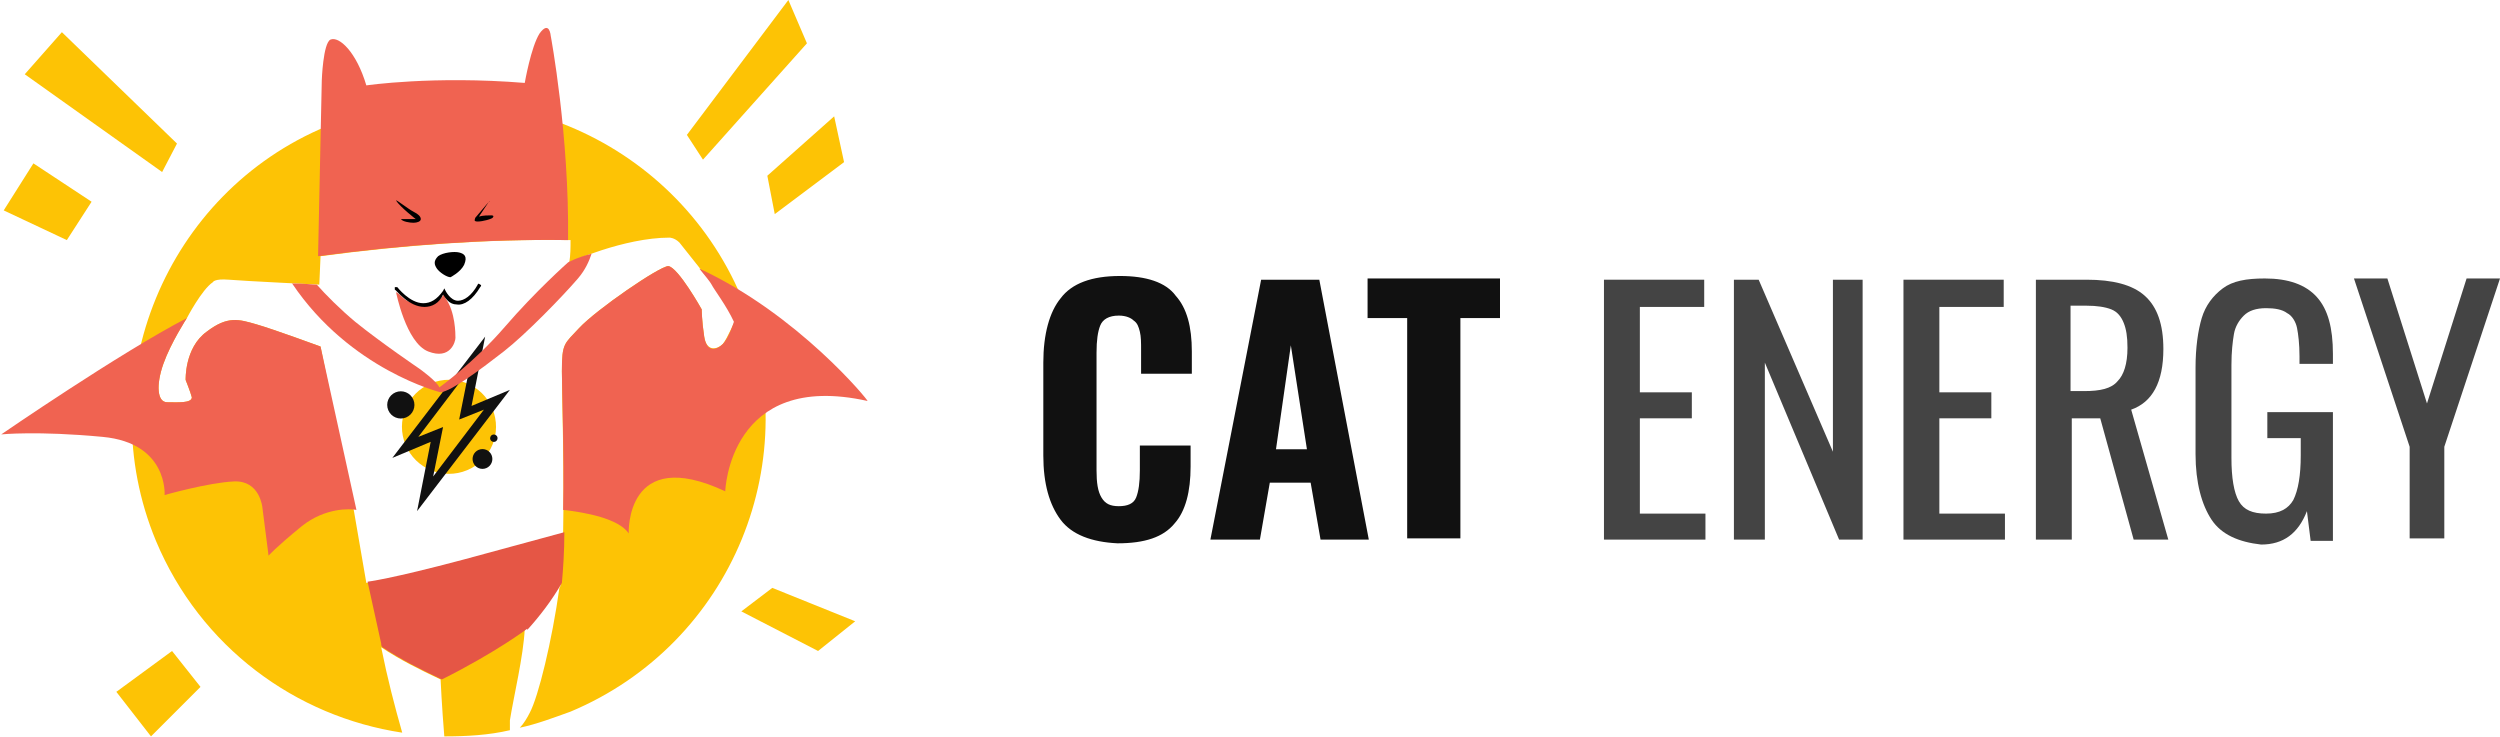
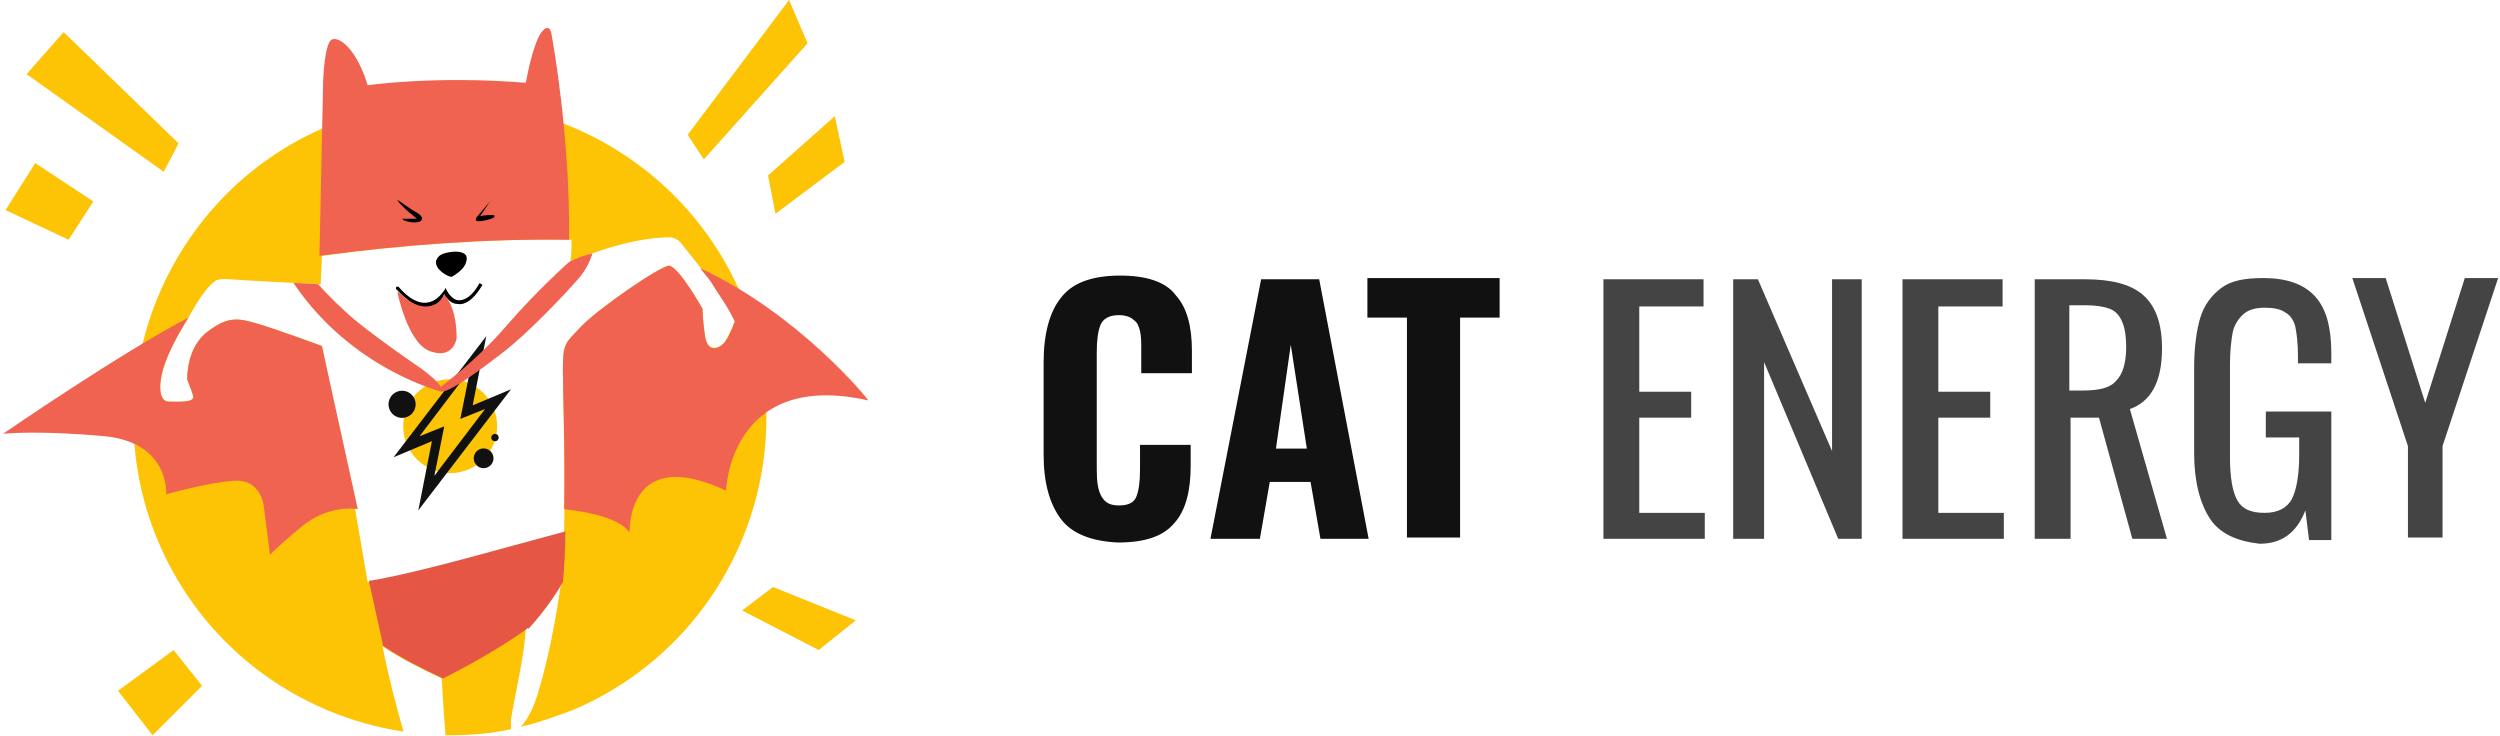
- <svg xmlns="http://www.w3.org/2000/svg" version="1.1" id="Layer_1" x="0px" y="0px" viewBox="0 0 202 59.5" style="enable-background:new 0 0 202 59.5;" xml:space="preserve">
-   <style type="text/css">
-     .st0 {
-       fill: #FDC305;
-     }
-     .st1 {
-       fill: #F06351;
-     }
-     .st2 {
-       fill: #E55645;
-     }
-     .st3 {
-       fill: #111111;
-     }
-     .st4 {
-       fill: #444444;
-     }
-   </style>
-   <path class="st0" d="M59.9,24c-5.5-13-20.5-19.2-33.5-13.8S7.2,30.7,12.6,43.7c3.6,8.6,11.3,14.2,19.9,15.5   c-0.6-2.1-1.2-4.4-1.7-6.9c1.5,1,3.1,1.8,4.8,2.6c0,0,0,0,0,0c0,0,0.1,2.2,0.3,4.6c1.8,0,3.6-0.1,5.3-0.5c0-0.2,0-0.4,0-0.8   c0.3-1.9,1.1-5.2,1.2-7.4c1.1-1.1,2.1-2.3,2.9-3.7c0,0,0,0,0,0c0,0.1,0,0.3-0.1,0.4c-0.6,4.3-1.7,8.8-2.4,10.1   c-0.2,0.4-0.5,0.9-0.8,1.2c1.4-0.3,2.7-0.8,4.1-1.3C59.2,52,65.3,37,59.9,24z M58.4,27.8c-0.4,0.4-1.3,0.7-1.5-0.6S56.7,25,56.7,25   s-1.9-3.4-2.7-3.5c-0.7,0-5.8,3.5-7.2,5c-1.2,1.3-1.4,1.2-1.4,3.5c0,1.7,0.2,8.2,0.1,13.1v0v0c0,0-2.2,0.6-8.1,2.2   c-6,1.6-7.8,1.8-7.8,1.8l-1-5.8c0,0,0,0,0,0c0,0,0,0,0,0c0,0,0,0,0,0c0,0,0,0,0,0c0,0,0,0,0,0c0,0,0,0,0,0L25.9,28   c0,0-3.8-1.4-5.2-1.8c-1.4-0.4-2.3-0.7-4,0.6c-1.8,1.3-1.7,3.9-1.7,3.9s0.4,1,0.5,1.4c0,0.5-1.2,0.4-2,0.4s-0.9-1.4-0.3-3.1   c0.6-1.7,1.9-3.7,1.9-3.7s1.2-2.3,2.1-2.9c0,0,0.1-0.3,1.3-0.2c1.1,0.1,7.3,0.4,7.3,0.4l0.1-2.3c6.7-0.9,13.5-1.4,20.2-1.3   c0,0.6,0,1.2-0.1,1.8c0,0,4.4-2,8.1-2c0,0,0.4,0,0.8,0.4c0.3,0.4,2.4,3,2.7,3.4c0.2,0.4,1.2,1.7,1.8,3C59.3,26,58.8,27.3,58.4,27.8z   " />
-   <path class="st1" d="M56.5,21.7c0.5,0.6,0.9,1.1,1,1.3c0.2,0.4,1.2,1.7,1.8,3c0,0-0.4,1.3-0.9,1.8s-1.3,0.7-1.5-0.6S56.7,25,56.7,25   s-1.9-3.4-2.7-3.5c-0.7,0-5.8,3.5-7.2,5c-1.2,1.3-1.4,1.2-1.4,3.5c0,1.5,0.2,6.6,0.1,11.2c1.8,0.2,4.5,0.7,5.3,1.9   c0,0-0.3-7.2,7.8-3.4c0,0,0.3-9.8,11.5-7.3C70.2,32.4,64.5,25.4,56.5,21.7z" />
-   <path class="st1" d="M45.9,19.4c0.1-8.5-1.4-16.5-1.4-16.5s-0.1-1.3-0.9-0.2c-0.7,1.1-1.2,4-1.2,4C35,6.1,29.6,6.9,29.6,6.9   c-0.8-2.7-2.2-4-2.9-3.7C26.1,3.5,26,6.5,26,6.5l-0.3,14.2C32.4,19.8,39.2,19.3,45.9,19.4z" />
-   <path class="st2" d="M45.4,47.1c0.1-1.1,0.2-2.5,0.2-4.1c0,0-2.2,0.6-8.1,2.2c-6,1.6-7.8,1.8-7.8,1.8l1.1,5c0,0.1,0,0.2,0.1,0.3   c1.5,1,3.1,1.8,4.8,2.6c4.4-2.2,6.9-4.1,6.9-4.1c0,0,0,0,0,0.1C43.6,49.8,44.6,48.5,45.4,47.1z" />
-   <path d="M32,16.2c0-0.1,1,0.7,1.4,0.9c0.4,0.2,0.6,0.4,0.6,0.6c0,0.2-0.3,0.3-0.6,0.3s-0.9-0.1-1-0.3c0,0,0.6,0,0.9,0h0.3   C33.7,17.8,32.3,16.7,32,16.2z" />
-   <path d="M39.5,16.3c0,0-1.1,1.3-1.1,1.3c0,0.1-0.2,0.3,0.2,0.3c0.4,0,1.1-0.2,1.2-0.3c0.1-0.1,0.1-0.2-0.1-0.2c-0.2,0-0.7,0-1,0.1   L39.5,16.3C39.6,16.3,39.6,16.2,39.5,16.3z" />
-   <path d="M36.4,22.4c0,0,0.8-0.4,1.1-1c0.3-0.7,0-0.9-0.4-1s-1.3,0-1.7,0.3c-0.4,0.4-0.3,0.7-0.1,1C35.5,22,36.1,22.4,36.4,22.4z" />
-   <path class="st1" d="M35.9,23.7c0,0-0.2,0.4-0.5,0.6c-0.2,0.2-0.6,0.4-1,0.4c-0.6,0-1.1-0.2-1.5-0.4c-0.2-0.1-0.4-0.3-0.5-0.4   c-0.2-0.2-0.4-0.3-0.4-0.3s0.8,4.1,2.6,4.8c1.8,0.7,2.2-0.8,2.2-1.1c0-0.3,0-2.1-0.8-3.2C36.1,23.6,36,23.8,35.9,23.7z" />
-   <g>
-     <path d="M34.3,24.8C34.3,24.8,34.3,24.8,34.3,24.8c-1.3,0-2.3-1.4-2.4-1.4c0-0.1,0-0.2,0-0.2c0.1,0,0.2,0,0.2,0c0,0,1,1.3,2.1,1.3     c0,0,0,0,0,0c0.6,0,1.1-0.3,1.6-1l0.1-0.2l0.1,0.2c0,0,0.4,0.8,1,0.8c0.5,0,1.1-0.4,1.6-1.3c0-0.1,0.1-0.1,0.2,0     c0.1,0,0.1,0.1,0,0.2c-0.6,1-1.3,1.5-1.9,1.4c-0.6,0-0.9-0.5-1.1-0.8C35.5,24.5,34.9,24.8,34.3,24.8z" />
-   </g>
-   <ellipse transform="matrix(0.9227 -0.3855 0.3855 0.9227 -10.5155 16.6462)" class="st0" cx="36.3" cy="34.5" rx="3.8" ry="3.8" />
-   <path class="st3" d="M41.2,31.5l-3.1,1.3l1.1-5.6l-7.5,9.8l3.1-1.3l-1.1,5.6L41.2,31.5z M33.8,35.3l4.1-5.4l-0.8,4l2-0.8L35,38.5   l0.8-4L33.8,35.3z" />
-   <ellipse transform="matrix(0.9227 -0.3855 0.3855 0.9227 -10.1149 15.0347)" class="st3" cx="32.4" cy="32.7" rx="1.1" ry="1.1" />
-   <ellipse transform="matrix(0.9227 -0.3855 0.3855 0.9227 -11.304 17.8881)" class="st3" cx="39" cy="37.1" rx="0.8" ry="0.8" />
-   <ellipse transform="matrix(0.9227 -0.3855 0.3855 0.9227 -10.5603 18.1253)" class="st3" cx="39.9" cy="35.4" rx="0.3" ry="0.3" />
-   <path class="st1" d="M45.9,21.2c0,0-2.6,2.3-5.1,5.2s-5.3,4.9-5.3,4.9c-0.2-0.5-1.6-1.5-1.6-1.5s-3.1-2.1-5.2-3.8   c-1.2-1-2.4-2.2-3.1-3c-0.3,0-1.1-0.1-2-0.1c4.7,7,12,8.8,12,8.8c0.9-0.1,3.3-1.9,5.1-3.3c1.8-1.4,4.8-4.5,6-5.9   c0.6-0.7,0.9-1.4,1.1-2C46.6,20.8,45.9,21.2,45.9,21.2z" />
-   <polygon class="st0" points="65.2,3.5 56.8,12.9 55.5,10.9 63.7,0 " />
-   <polygon class="st0" points="62.6,17.3 68.2,13.1 67.4,9.4 62,14.2 " />
-   <polygon class="st0" points="59.9,49.4 66.1,52.6 69.1,50.2 62.4,47.5 " />
-   <polygon class="st0" points="2,6 5,2.6 14.3,11.6 13.1,13.9 " />
-   <polygon class="st0" points="7.4,16.3 2.7,13.2 0.3,17 5.4,19.4 " />
-   <polygon class="st0" points="13.9,52.6 9.4,55.9 12.2,59.5 16.2,55.5 " />
-   <path class="st1" d="M25.9,28c0,0-3.8-1.4-5.2-1.8c-1.4-0.4-2.3-0.7-4,0.6c-1.8,1.3-1.7,3.9-1.7,3.9s0.4,1,0.5,1.4   c0,0.5-1.2,0.4-2,0.4s-0.9-1.4-0.3-3.1c0.6-1.7,1.9-3.7,1.9-3.7c-5.4,2.8-15,9.4-15,9.4s2.9-0.3,8.2,0.2c5.3,0.5,5,4.7,5,4.7   s3.5-1,5.6-1.1c2.1-0.1,2.3,2.1,2.3,2.1l0.5,3.9c0,0,0.5-0.6,2.7-2.4c1.9-1.5,3.9-1.4,4.4-1.3c0,0,0,0,0,0L25.9,28z" />
-   <g>
-     <path class="st3" d="M85.7,42c-0.9-1.2-1.4-2.9-1.4-5.2v-7.5c0-2.3,0.5-4.1,1.4-5.2c0.9-1.2,2.5-1.8,4.8-1.8c2.1,0,3.7,0.5,4.5,1.6     c0.9,1,1.3,2.5,1.3,4.5v1.8h-4.1v-1.9c0-0.6,0-1.1-0.1-1.5c-0.1-0.4-0.2-0.7-0.5-0.9c-0.2-0.2-0.6-0.4-1.2-0.4     c-0.8,0-1.3,0.3-1.5,0.8c-0.2,0.5-0.3,1.2-0.3,2.2v9.5c0,1,0.1,1.7,0.4,2.2c0.3,0.5,0.7,0.7,1.4,0.7c0.7,0,1.2-0.2,1.4-0.7     c0.2-0.5,0.3-1.2,0.3-2.2v-2h4.1v1.7c0,2-0.4,3.6-1.3,4.6c-0.9,1.1-2.4,1.6-4.6,1.6C88.2,43.8,86.6,43.2,85.7,42z" />
-     <path class="st3" d="M101.9,22.6h4.7l4,21h-3.9l-0.8-4.6h-3.3l-0.8,4.6h-4L101.9,22.6z M105.6,36.3l-1.3-8.4l-1.2,8.4H105.6z" />
-     <path class="st3" d="M113.7,25.7h-3.2v-3.2h10.7v3.2H118v17.8h-4.3V25.7z" />
-     <path class="st4" d="M129.6,22.6h8.1v2.2h-5.2v6.9h4.2v2.1h-4.2v7.7h5.3v2.1h-8.2V22.6z" />
-     <path class="st4" d="M140.1,22.6h2l6,13.9V22.6h2.4v21h-1.9l-6-14.3v14.3h-2.5V22.6z" />
-     <path class="st4" d="M153.8,22.6h8.1v2.2h-5.2v6.9h4.2v2.1h-4.2v7.7h5.3v2.1h-8.2V22.6z" />
-     <path class="st4" d="M164.4,22.6h4.2c2.1,0,3.7,0.4,4.7,1.3c1,0.9,1.5,2.3,1.5,4.3c0,2.7-0.9,4.3-2.6,4.9l3,10.5h-2.8l-2.7-9.8     h-2.3v9.8h-2.9V22.6z M168.4,31.6c1.3,0,2.2-0.2,2.7-0.8c0.5-0.5,0.8-1.4,0.8-2.7c0-0.9-0.1-1.5-0.3-2c-0.2-0.5-0.5-0.9-1-1.1     c-0.5-0.2-1.2-0.3-2-0.3h-1.3v6.9H168.4z" />
-     <path class="st4" d="M178.7,42c-0.8-1.2-1.3-3-1.3-5.3v-7c0-1.6,0.2-3,0.5-4c0.3-1,0.9-1.8,1.7-2.4c0.8-0.6,1.9-0.8,3.4-0.8     c1.9,0,3.3,0.5,4.2,1.5c0.9,1,1.3,2.5,1.3,4.6v0.8h-2.7v-0.6c0-1-0.1-1.8-0.2-2.3c-0.1-0.5-0.4-1-0.8-1.2c-0.4-0.3-1-0.4-1.7-0.4     c-0.8,0-1.4,0.2-1.8,0.6c-0.4,0.4-0.7,0.9-0.8,1.5c-0.1,0.6-0.2,1.4-0.2,2.5V37c0,1.6,0.2,2.8,0.6,3.5c0.4,0.7,1.1,1,2.2,1     c1.1,0,1.8-0.4,2.2-1.1c0.4-0.8,0.6-2,0.6-3.6v-1.4h-2.7v-2.1h5.3v10.4h-1.8l-0.3-2.4c-0.7,1.8-1.9,2.7-3.7,2.7     C180.9,43.8,179.5,43.2,178.7,42z" />
-     <path class="st4" d="M194.7,36.1l-4.5-13.6h2.7l3.2,10.1l3.2-10.1h2.7l-4.5,13.6v7.4h-2.8V36.1z" />
-   </g>
+ <svg xmlns="http://www.w3.org/2000/svg" version="1.1" id="Layer_1" x="0" y="0" width="204" height="60" viewBox="0 0 202 59.5" xml:space="preserve">
+   <style>.st0{fill:#fdc305}.st1{fill:#f06351}.st3{fill:#111}.st4{fill:#444}</style>
+   <path class="st0" d="M59.9 24C54.4 11 39.4 4.8 26.4 10.2S7.2 30.7 12.6 43.7c3.6 8.6 11.3 14.2 19.9 15.5-.6-2.1-1.2-4.4-1.7-6.9 1.5 1 3.1 1.8 4.8 2.6 0 0 .1 2.2.3 4.6 1.8 0 3.6-.1 5.3-.5v-.8c.3-1.9 1.1-5.2 1.2-7.4 1.1-1.1 2.1-2.3 2.9-3.7 0 .1 0 .3-.1.4-.6 4.3-1.7 8.8-2.4 10.1-.2.4-.5.9-.8 1.2 1.4-.3 2.7-.8 4.1-1.3C59.2 52 65.3 37 59.9 24zm-1.5 3.8c-.4.4-1.3.7-1.5-.6s-.2-2.2-.2-2.2-1.9-3.4-2.7-3.5c-.7 0-5.8 3.5-7.2 5-1.2 1.3-1.4 1.2-1.4 3.5 0 1.7.2 8.2.1 13.1 0 0-2.2.6-8.1 2.2-6 1.6-7.8 1.8-7.8 1.8l-1-5.8L25.9 28s-3.8-1.4-5.2-1.8c-1.4-.4-2.3-.7-4 .6-1.8 1.3-1.7 3.9-1.7 3.9s.4 1 .5 1.4c0 .5-1.2.4-2 .4s-.9-1.4-.3-3.1c.6-1.7 1.9-3.7 1.9-3.7s1.2-2.3 2.1-2.9c0 0 .1-.3 1.3-.2 1.1.1 7.3.4 7.3.4l.1-2.3c6.7-.9 13.5-1.4 20.2-1.3 0 .6 0 1.2-.1 1.8 0 0 4.4-2 8.1-2 0 0 .4 0 .8.4.3.4 2.4 3 2.7 3.4.2.4 1.2 1.7 1.8 3-.1 0-.6 1.3-1 1.8z" />
+   <path class="st1" d="M56.5 21.7c.5.6.9 1.1 1 1.3.2.4 1.2 1.7 1.8 3 0 0-.4 1.3-.9 1.8s-1.3.7-1.5-.6-.2-2.2-.2-2.2-1.9-3.4-2.7-3.5c-.7 0-5.8 3.5-7.2 5-1.2 1.3-1.4 1.2-1.4 3.5 0 1.5.2 6.6.1 11.2 1.8.2 4.5.7 5.3 1.9 0 0-.3-7.2 7.8-3.4 0 0 .3-9.8 11.5-7.3.1 0-5.6-7-13.6-10.7zM45.9 19.4c.1-8.5-1.4-16.5-1.4-16.5s-.1-1.3-.9-.2c-.7 1.1-1.2 4-1.2 4-7.4-.6-12.8.2-12.8.2-.8-2.7-2.2-4-2.9-3.7-.6.3-.7 3.3-.7 3.3l-.3 14.2c6.7-.9 13.5-1.4 20.2-1.3z" />
+   <path d="M45.4 47.1c.1-1.1.2-2.5.2-4.1 0 0-2.2.6-8.1 2.2-6 1.6-7.8 1.8-7.8 1.8l1.1 5c0 .1 0 .2.1.3 1.5 1 3.1 1.8 4.8 2.6 4.4-2.2 6.9-4.1 6.9-4.1v.1c1-1.1 2-2.4 2.8-3.8z" fill="#e55645" />
+   <path d="M32 16.2c0-.1 1 .7 1.4.9.4.2.6.4.6.6 0 .2-.3.3-.6.3s-.9-.1-1-.3h1.2c.1.1-1.3-1-1.6-1.5zM39.5 16.3l-1.1 1.3c0 .1-.2.3.2.3s1.1-.2 1.2-.3c.1-.1.1-.2-.1-.2s-.7 0-1 .1l.8-1.2c.1 0 .1-.1 0 0zM36.4 22.4s.8-.4 1.1-1c.3-.7 0-.9-.4-1s-1.3 0-1.7.3c-.4.4-.3.7-.1 1 .2.3.8.7 1.1.7z" />
+   <path class="st1" d="M35.9 23.7s-.2.4-.5.6c-.2.2-.6.4-1 .4-.6 0-1.1-.2-1.5-.4-.2-.1-.4-.3-.5-.4-.2-.2-.4-.3-.4-.3s.8 4.1 2.6 4.8c1.8.7 2.2-.8 2.2-1.1 0-.3 0-2.1-.8-3.2.1-.5 0-.3-.1-.4z" />
+   <path d="M34.3 24.8c-1.3 0-2.3-1.4-2.4-1.4v-.2h.2s1 1.3 2.1 1.3c.6 0 1.1-.3 1.6-1l.1-.2.1.2s.4.8 1 .8c.5 0 1.1-.4 1.6-1.3 0-.1.1-.1.2 0 .1 0 .1.1 0 .2-.6 1-1.3 1.5-1.9 1.4-.6 0-.9-.5-1.1-.8-.3.7-.9 1-1.5 1z" />
+   <circle transform="rotate(-22.676 36.253 34.547)" class="st0" cx="36.3" cy="34.5" r="3.8" />
+   <path class="st3" d="M41.2 31.5l-3.1 1.3 1.1-5.6-7.5 9.8 3.1-1.3-1.1 5.6 7.5-9.8zm-7.4 3.8l4.1-5.4-.8 4 2-.8-4.1 5.4.8-4-2 .8z" />
+   <circle transform="rotate(-22.676 32.435 32.742)" class="st3" cx="32.4" cy="32.7" r="1.1" />
+   <circle transform="rotate(-22.676 38.956 37.134)" class="st3" cx="39" cy="37.1" r=".8" />
+   <circle transform="rotate(-22.676 39.92 35.398)" class="st3" cx="39.9" cy="35.4" r=".3" />
+   <path class="st1" d="M45.9 21.2s-2.6 2.3-5.1 5.2-5.3 4.9-5.3 4.9c-.2-.5-1.6-1.5-1.6-1.5s-3.1-2.1-5.2-3.8c-1.2-1-2.4-2.2-3.1-3-.3 0-1.1-.1-2-.1 4.7 7 12 8.8 12 8.8.9-.1 3.3-1.9 5.1-3.3 1.8-1.4 4.8-4.5 6-5.9.6-.7.9-1.4 1.1-2-1.2.3-1.9.7-1.9.7z" />
+   <path class="st0" d="M65.2 3.5l-8.4 9.4-1.3-2L63.7 0zM62.6 17.3l5.6-4.2-.8-3.7-5.4 4.8zM59.9 49.4l6.2 3.2 3-2.4-6.7-2.7zM2 6l3-3.4 9.3 9-1.2 2.3zM7.4 16.3l-4.7-3.1L.3 17l5.1 2.4zM13.9 52.6l-4.5 3.3 2.8 3.6 4-4z" />
+   <path class="st1" d="M25.9 28s-3.8-1.4-5.2-1.8c-1.4-.4-2.3-.7-4 .6-1.8 1.3-1.7 3.9-1.7 3.9s.4 1 .5 1.4c0 .5-1.2.4-2 .4s-.9-1.4-.3-3.1c.6-1.7 1.9-3.7 1.9-3.7-5.4 2.8-15 9.4-15 9.4s2.9-.3 8.2.2c5.3.5 5 4.7 5 4.7s3.5-1 5.6-1.1c2.1-.1 2.3 2.1 2.3 2.1l.5 3.9s.5-.6 2.7-2.4c1.9-1.5 3.9-1.4 4.4-1.3L25.9 28z" />
+   <path class="st3" d="M85.7 42c-.9-1.2-1.4-2.9-1.4-5.2v-7.5c0-2.3.5-4.1 1.4-5.2.9-1.2 2.5-1.8 4.8-1.8 2.1 0 3.7.5 4.5 1.6.9 1 1.3 2.5 1.3 4.5v1.8h-4.1v-1.9c0-.6 0-1.1-.1-1.5-.1-.4-.2-.7-.5-.9-.2-.2-.6-.4-1.2-.4-.8 0-1.3.3-1.5.8-.2.5-.3 1.2-.3 2.2V38c0 1 .1 1.7.4 2.2.3.5.7.7 1.4.7s1.2-.2 1.4-.7c.2-.5.3-1.2.3-2.2v-2h4.1v1.7c0 2-.4 3.6-1.3 4.6-.9 1.1-2.4 1.6-4.6 1.6-2.1-.1-3.7-.7-4.6-1.9zM101.9 22.6h4.7l4 21h-3.9l-.8-4.6h-3.3l-.8 4.6h-4l4.1-21zm3.7 13.7l-1.3-8.4-1.2 8.4h2.5zM113.7 25.7h-3.2v-3.2h10.7v3.2H118v17.8h-4.3V25.7z" />
+   <path class="st4" d="M129.6 22.6h8.1v2.2h-5.2v6.9h4.2v2.1h-4.2v7.7h5.3v2.1h-8.2v-21zM140.1 22.6h2l6 13.9V22.6h2.4v21h-1.9l-6-14.3v14.3h-2.5v-21zM153.8 22.6h8.1v2.2h-5.2v6.9h4.2v2.1h-4.2v7.7h5.3v2.1h-8.2v-21zM164.4 22.6h4.2c2.1 0 3.7.4 4.7 1.3s1.5 2.3 1.5 4.3c0 2.7-.9 4.3-2.6 4.9l3 10.5h-2.8l-2.7-9.8h-2.3v9.8h-2.9v-21zm4 9c1.3 0 2.2-.2 2.7-.8.5-.5.8-1.4.8-2.7 0-.9-.1-1.5-.3-2-.2-.5-.5-.9-1-1.1-.5-.2-1.2-.3-2-.3h-1.3v6.9h1.1zM178.7 42c-.8-1.2-1.3-3-1.3-5.3v-7c0-1.6.2-3 .5-4s.9-1.8 1.7-2.4c.8-.6 1.9-.8 3.4-.8 1.9 0 3.3.5 4.2 1.5.9 1 1.3 2.5 1.3 4.6v.8h-2.7v-.6c0-1-.1-1.8-.2-2.3-.1-.5-.4-1-.8-1.2-.4-.3-1-.4-1.7-.4-.8 0-1.4.2-1.8.6-.4.4-.7.9-.8 1.5-.1.6-.2 1.4-.2 2.5V37c0 1.6.2 2.8.6 3.5.4.7 1.1 1 2.2 1s1.8-.4 2.2-1.1c.4-.8.6-2 .6-3.6v-1.4h-2.7v-2.1h5.3v10.4h-1.8l-.3-2.4c-.7 1.8-1.9 2.7-3.7 2.7-1.8-.2-3.2-.8-4-2zM194.7 36.1l-4.5-13.6h2.7l3.2 10.1 3.2-10.1h2.7l-4.5 13.6v7.4h-2.8v-7.4z" />
</svg>
